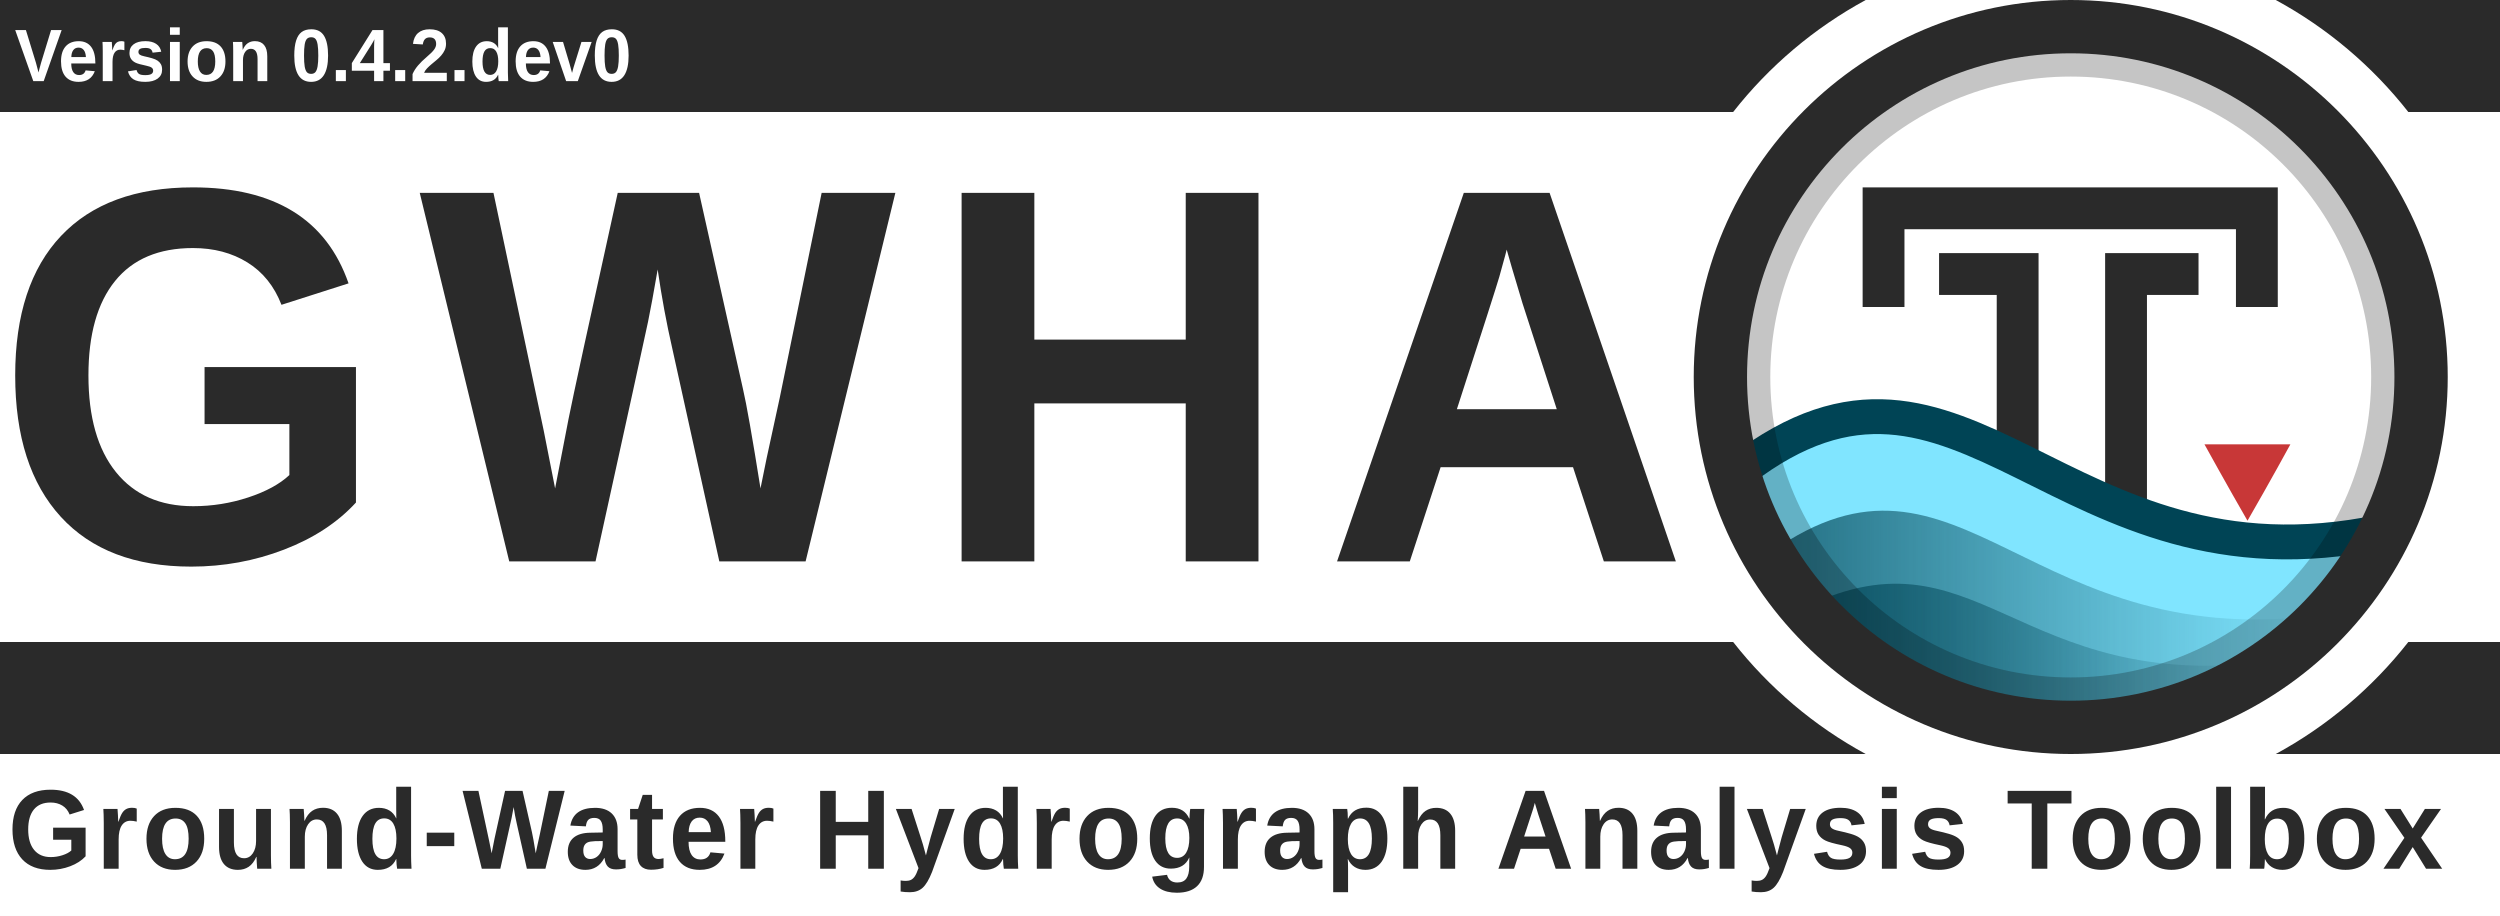
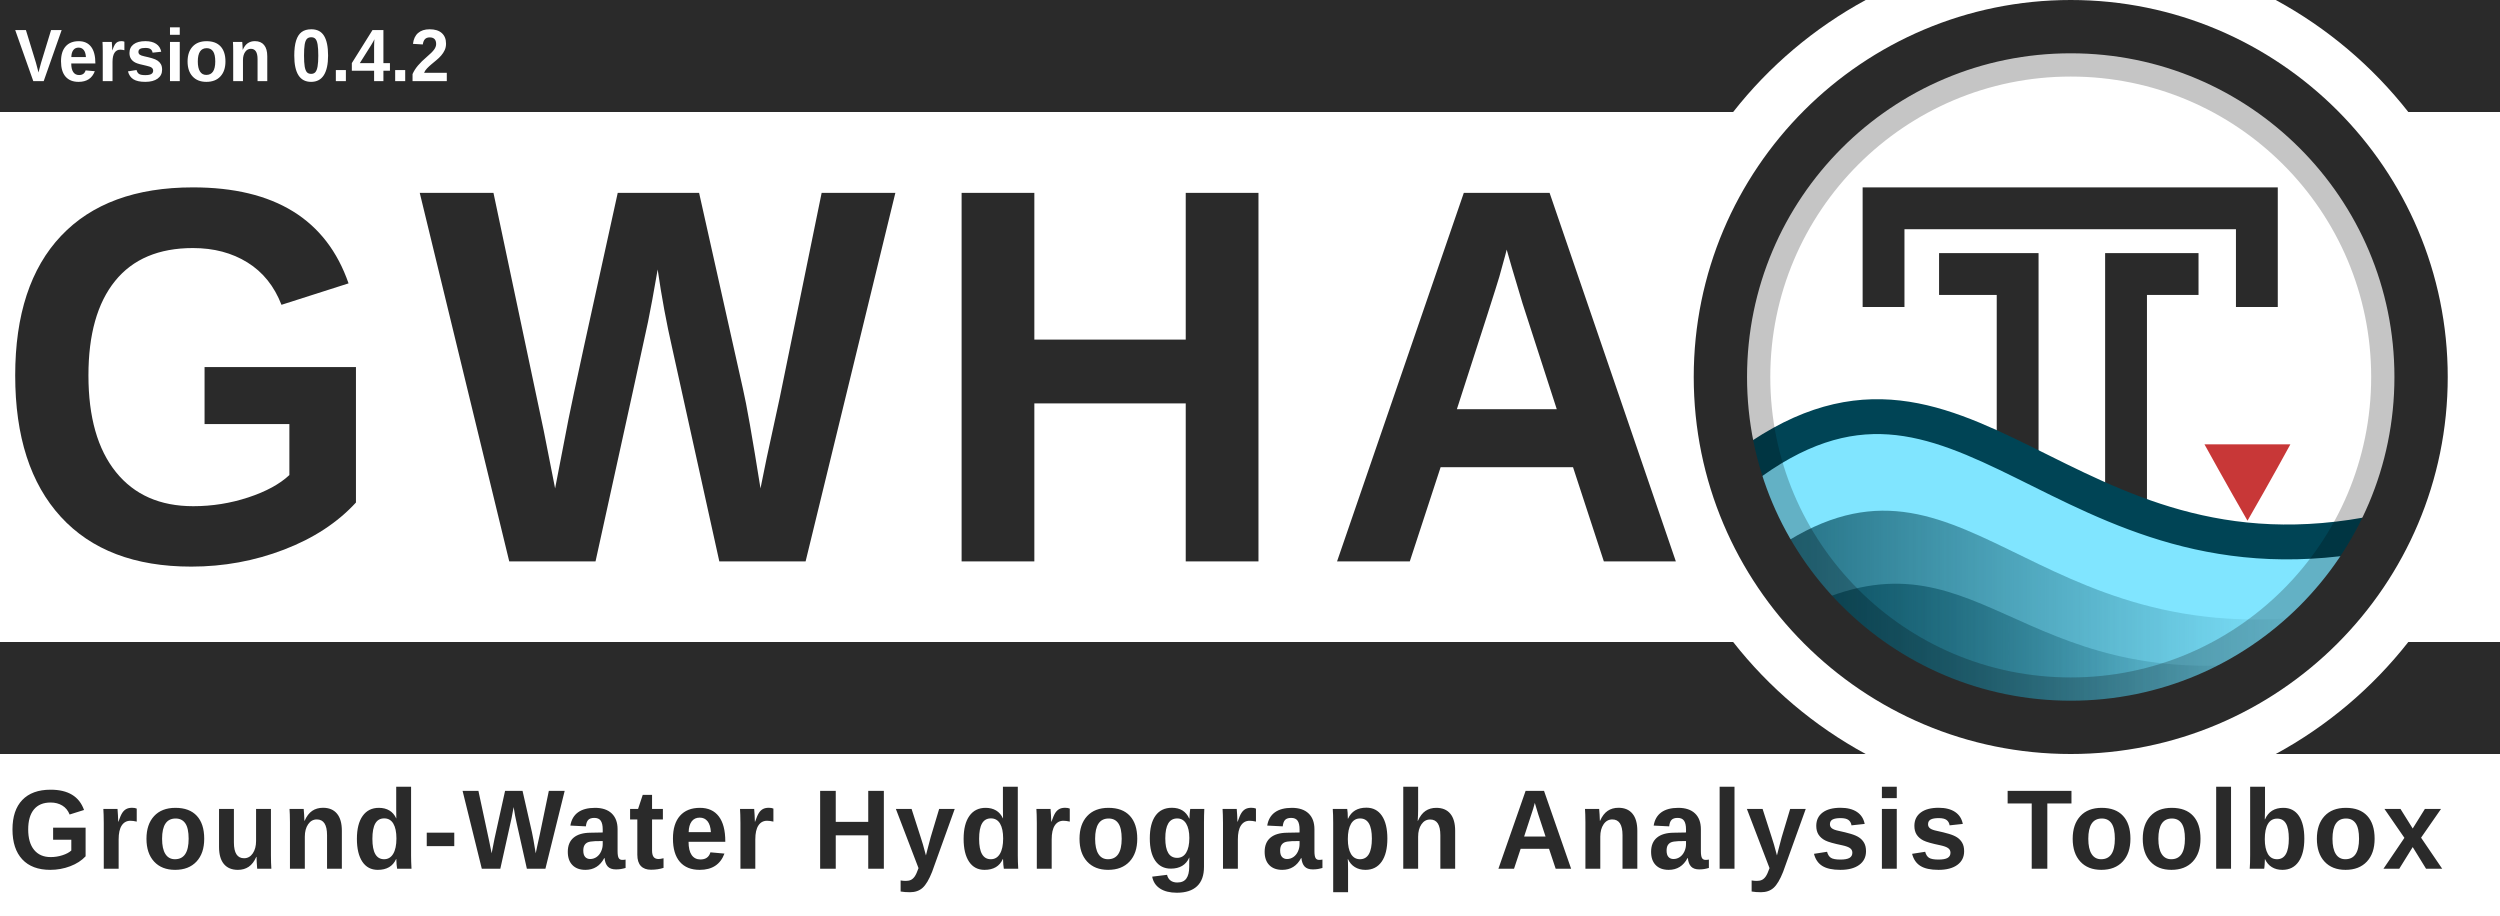
<svg xmlns="http://www.w3.org/2000/svg" xmlns:xlink="http://www.w3.org/1999/xlink" id="svg3336" style="enable-background:new" height="695" width="1897" version="1.1">
  <defs id="defs3338">
    <filter id="filter4254" style="color-interpolation-filters:sRGB">
      <feBlend id="feBlend4256" in2="BackgroundImage" mode="multiply" />
    </filter>
    <clipPath clipPathUnits="userSpaceOnUse" id="clipPath3962">
      <rect width="460.092" x="56.304" y="10.396" rx="230.027" height="460.093" style="fill:none;stroke:#ff0000;stroke-width:1.067;stroke-miterlimit:4;stroke-dasharray:none;enable-background:new" id="rect3964" clip-path="none" />
    </clipPath>
    <clipPath clipPathUnits="userSpaceOnUse" id="clipPath3973">
      <rect width="431.337" x="12.671" y="12.878" rx="215.65" height="431.337" style="fill:none;stroke:#ff0000;stroke-width:1;stroke-miterlimit:4;stroke-dasharray:none;enable-background:new" id="rect3975" clip-path="none" />
    </clipPath>
    <linearGradient id="linearGradient4067-5">
      <stop style="stop-color:#004354;stop-opacity:1;" offset="0" id="stop4069-0" />
      <stop style="stop-color:#004354;stop-opacity:0;" offset="1" id="stop4071-4" />
    </linearGradient>
    <linearGradient id="linearGradient4059-8">
      <stop style="stop-color:#004354;stop-opacity:1;" offset="0" id="stop4061-7" />
      <stop style="stop-color:#004354;stop-opacity:0;" offset="1" id="stop4063-6" />
    </linearGradient>
    <linearGradient id="linearGradient4190-6-2" y2="358" gradientUnits="userSpaceOnUse" x2="376" gradientTransform="matrix(1.0084,0,0,1.0084,-2.5546,-2)" y1="238" x1="256">
      <stop id="stop4186-77-0" style="stop-color:#00ccff;stop-opacity:1;" offset="0" />
      <stop id="stop4188-0-1" style="stop-color:#004354;stop-opacity:1;" offset="1" />
    </linearGradient>
    <linearGradient xlink:href="#linearGradient4067-5" id="linearGradient4144" gradientUnits="userSpaceOnUse" gradientTransform="matrix(1.232656,0,0,1.187506,1272.385,33.55664)" x1="60.435" y1="396.505" x2="357.194" y2="396.505" />
    <linearGradient xlink:href="#linearGradient4059-8" id="linearGradient4147" gradientUnits="userSpaceOnUse" gradientTransform="matrix(1.232656,0,0,1.238171,1269.92,8.42671)" x1="47.519" y1="376.82" x2="390.729" y2="376.82" />
  </defs>
  <rect style="opacity:1;fill:#ffffff;fill-opacity:1;stroke:none;stroke-width:17.182;stroke-linecap:square;stroke-linejoin:miter;stroke-miterlimit:4;stroke-dasharray:none;stroke-dashoffset:165;stroke-opacity:0.856;paint-order:normal" id="rect4941" width="1897" height="695" x="0" y="0" ry="0" />
  <path style="opacity:1;fill:#2a2a2a;fill-opacity:1;stroke:none;stroke-width:59.875;stroke-linecap:square;stroke-linejoin:miter;stroke-miterlimit:4;stroke-dasharray:none;stroke-dashoffset:165;stroke-opacity:1;paint-order:normal;enable-background:new" d="M 0,7.8976733e-4 V 85.001 h 1315.105 c 27.272,-34.752 61.489,-63.767 100.598,-85 z m 1726.844,0 C 1765.952,21.234 1800.169,50.249 1827.441,85.001 h 69.559 V 7.8976733e-4 Z M 0,487.138 v 85 h 1415.703 c -39.108,-21.233 -73.324,-50.249 -100.596,-85 z m 1827.439,0 c -27.272,34.751 -61.488,63.767 -100.596,85 h 170.156 v -85 z" id="rect4534-8-6" />
  <g id="layer6" style="opacity:0.3;filter:url(#filter4254)" transform="translate(1717.1,-13.81731)" clip-path="url(#clipPath3962)" />
  <g id="layer1" style="display:none" transform="translate(1108.42,-549.3474)">
    <path id="path3774" d="m 177.12,614.784 h 191.883 c 154.987,0 177.12,22.119 177.12,176.96 v 153.813 c 0,154.837 -22.141,176.96 -177.12,176.96 H 177.12 C 22.144,1122.517 0,1100.331 0,945.515 V 791.701 c 0,-154.837 22.141,-176.96 177.12,-176.96 z" style="display:inline;fill:#0000ff;fill-opacity:0.081;stroke:#0000ff;stroke-width:1.067" />
    <circle id="path4118" style="color:#000000;display:inline;fill:#0000ff;fill-opacity:0.081;stroke:#0000ff;stroke-width:1.067;enable-background:accumulate" cx="273.067" cy="868.651" r="153.6" />
    <rect id="rect4152" style="color:#000000;display:inline;fill:#0000ff;fill-opacity:0.081;stroke:#0000ff;stroke-width:1.067;stroke-linecap:round;stroke-linejoin:round;enable-background:accumulate" height="290.133" width="290.133" y="723.584" x="128" />
    <rect id="rect4154" style="color:#000000;display:inline;fill:#0000ff;fill-opacity:0.081;stroke:#0000ff;stroke-width:1.067;stroke-linecap:round;stroke-linejoin:round;enable-background:accumulate" height="256" width="324.267" y="740.651" x="110.933" />
    <rect id="rect4156" style="color:#000000;display:inline;fill:#0000ff;fill-opacity:0.081;stroke:#0000ff;stroke-width:1.067;stroke-linecap:round;stroke-linejoin:round;enable-background:accumulate" height="324.267" width="256" y="706.517" x="145.067" />
  </g>
  <text xml:space="preserve" style="font-style:normal;font-variant:normal;font-weight:bold;font-stretch:normal;font-size:14.013px;line-height:150;font-family:'liberation sans';-inkscape-font-specification:'liberation sans Bold';letter-spacing:25px;word-spacing:0px;fill:#2a2a2a;fill-opacity:1;stroke:none;stroke-width:1.067;enable-background:new" x="-4.307" y="413.604" id="text3084-4-2" transform="scale(0.9709578,1.029911)">
    <tspan x="-4.307" y="413.604" id="tspan3086-5-7" style="font-style:normal;font-variant:normal;font-weight:bold;font-stretch:normal;font-size:394.62px;line-height:150;font-family:'liberation sans';-inkscape-font-specification:'liberation sans Bold';letter-spacing:25px;word-spacing:0px;fill:#2a2a2a;fill-opacity:1;stroke-width:1.067">
      <tspan x="-4.307" y="413.604" style="font-style:normal;font-variant:normal;font-weight:bold;font-stretch:normal;line-height:150;font-family:'liberation sans';-inkscape-font-specification:'liberation sans Bold';letter-spacing:25px;word-spacing:0px;fill:#2a2a2a;fill-opacity:1;stroke-width:1.067" id="tspan3088-9-3">GWHA</tspan>
    </tspan>
  </text>
  <rect x="-36.318" y="1.132" width="512" height="480" style="color:#000000;fill:#ffffff;enable-background:accumulate" id="rect4158" clip-path="url(#clipPath3973)" transform="matrix(1.232656,0,0,1.232656,1290.008,4.80322)" />
  <g id="g4537" transform="translate(2.4101563e-4,-74.58735)">
    <path id="path2995-6" d="m 1652.369,282.52 h -39.132 v 254.214" style="fill:none;fill-opacity:0;stroke:#2a2a2a;stroke-width:31.737;stroke-linecap:square;stroke-linejoin:miter;stroke-miterlimit:4;stroke-dasharray:none;stroke-opacity:1" />
    <path style="display:inline;fill:none;fill-opacity:0;stroke:#2a2a2a;stroke-width:31.737;stroke-linecap:square;stroke-linejoin:miter;stroke-miterlimit:4;stroke-dasharray:none;stroke-opacity:1;enable-background:new" d="m 1429.239,291.669 v -59.019 h 283.269 v 59.019" id="path3765" />
    <path id="path2995" d="m 1487.231,282.52 h 43.754 v 251.784" style="fill:none;fill-opacity:0;stroke:#2a2a2a;stroke-width:31.737;stroke-linecap:square;stroke-linejoin:miter;stroke-miterlimit:4;stroke-dasharray:none;stroke-opacity:1" />
  </g>
  <path d="m 1737.925,337.183 h -65.169 c 0,0 17.357,31.481 32.605,57.892 0.032,0 0.032,-0.021 0.032,-0.021 l 0.031,-0.032 0.032,-0.032 0.031,-0.021 c 17.058,-29.545 32.482,-57.853 32.482,-57.853 z" style="color:#000000;display:inline;fill:#c83737;fill-opacity:1;stroke-width:1.233;enable-background:new" id="path4622" />
  <path style="display:inline;fill:#80e5ff;fill-opacity:1;stroke:#004455;stroke-width:26.448;stroke-linecap:round;stroke-linejoin:round;stroke-miterlimit:4;stroke-dasharray:none;stroke-opacity:1;enable-background:new" d="m 1321.276,356.54 c -0.687,96.283 117.861,163.669 158.901,179.743 138.732,50.116 289.911,-38.339 326.938,-132.758 -245.523,51.493 -316.944,-176.561 -485.84,-46.985 z" id="path3852" />
  <path style="display:inline;opacity:0.75;fill:url(#linearGradient4147);fill-opacity:1;stroke:none;stroke-width:1.233;enable-background:new" d="m 1344.1,418.728 c 27.577,48.555 117.65,120.104 156.337,130.939 118.013,2.581 195.533,-27.946 268.73,-84.028 -231.445,34.711 -280.508,-148.914 -425.066,-46.911 z" id="path3852-7-7" />
  <path style="display:inline;opacity:0.75;fill:url(#linearGradient4144);fill-opacity:1;stroke:none;stroke-width:1.233;enable-background:new" d="m 1364.493,463.198 c 23.516,37.303 108.542,82.443 141.532,90.767 95.209,1.371 159.995,-18.804 219.07,-52.337 -197.362,26.667 -224.207,-108.202 -360.602,-38.43 z" id="path3852-7" />
  <rect width="487.995" x="1327.275" y="42.071" rx="243.977" height="487.996" style="opacity:0.23;fill:none;stroke:#000000;stroke-width:32.049;stroke-miterlimit:4;stroke-dasharray:none" id="rect16-9" ry="243.977" />
  <rect width="531.69" x="1305.428" y="20.223" rx="265.822" height="531.691" style="fill:none;fill-opacity:1;stroke:#2a2a2a;stroke-width:40.447;stroke-miterlimit:4;stroke-dasharray:none;stroke-opacity:1" id="rect16-5" clip-path="none" ry="265.822" />
  <text xml:space="preserve" style="font-style:normal;font-variant:normal;font-weight:normal;font-stretch:normal;font-size:89.345px;line-height:0%;font-family:'Liberation Sans';-inkscape-font-specification:'Liberation Sans';letter-spacing:0px;word-spacing:8.194px;fill:#2a2a2a;fill-opacity:1;stroke:none;stroke-width:1.978" x="6.221" y="645.043" id="text3090" transform="scale(0.9785241,1.021947)">
    <tspan x="6.221" y="645.043" id="tspan3092" style="font-style:normal;font-variant:normal;font-weight:bold;font-stretch:normal;font-size:84.042px;line-height:1.25;font-family:'Liberation Sans';-inkscape-font-specification:'Liberation Sans Bold';letter-spacing:3px;word-spacing:12px;fill:#2a2a2a;fill-opacity:1;stroke-width:1.978">
      <tspan x="6.221" y="645.043" style="font-style:normal;font-variant:normal;font-weight:bold;font-stretch:normal;font-size:84.042px;font-family:'Liberation Sans';-inkscape-font-specification:'Liberation Sans Bold';letter-spacing:3px;word-spacing:12px;fill:#2a2a2a;fill-opacity:1;stroke-width:1.978" id="tspan3094">Ground-Water Hydrograph Analysis Toolbox</tspan>
    </tspan>
  </text>
  <g id="g4559" transform="translate(119.064,474.5139)">
    <text transform="scale(0.9785241,1.021947)" id="text3090-4" y="-404.07" x="-110.267" style="font-style:normal;font-variant:normal;font-weight:normal;font-stretch:normal;font-size:58.638px;line-height:0%;font-family:'Liberation Sans';-inkscape-font-specification:'Liberation Sans';letter-spacing:0px;word-spacing:5.378px;fill:#ffffff;fill-opacity:1;stroke:none;stroke-width:1.298;enable-background:new" xml:space="preserve">
-       <tspan style="font-style:normal;font-variant:normal;font-weight:bold;font-stretch:normal;font-size:55.157px;line-height:1.25;font-family:'Liberation Sans';-inkscape-font-specification:'Liberation Sans Bold';letter-spacing:0px;word-spacing:6.283px;fill:#ffffff;fill-opacity:1;stroke-width:1.298" id="tspan3092-0" y="-404.07" x="-110.267">Version 0.4.2.dev0</tspan>
+       <tspan style="font-style:normal;font-variant:normal;font-weight:bold;font-stretch:normal;font-size:55.157px;line-height:1.25;font-family:'Liberation Sans';-inkscape-font-specification:'Liberation Sans Bold';letter-spacing:0px;word-spacing:6.283px;fill:#ffffff;fill-opacity:1;stroke-width:1.298" id="tspan3092-0" y="-404.07" x="-110.267">Version 0.4.2</tspan>
    </text>
  </g>
</svg>
